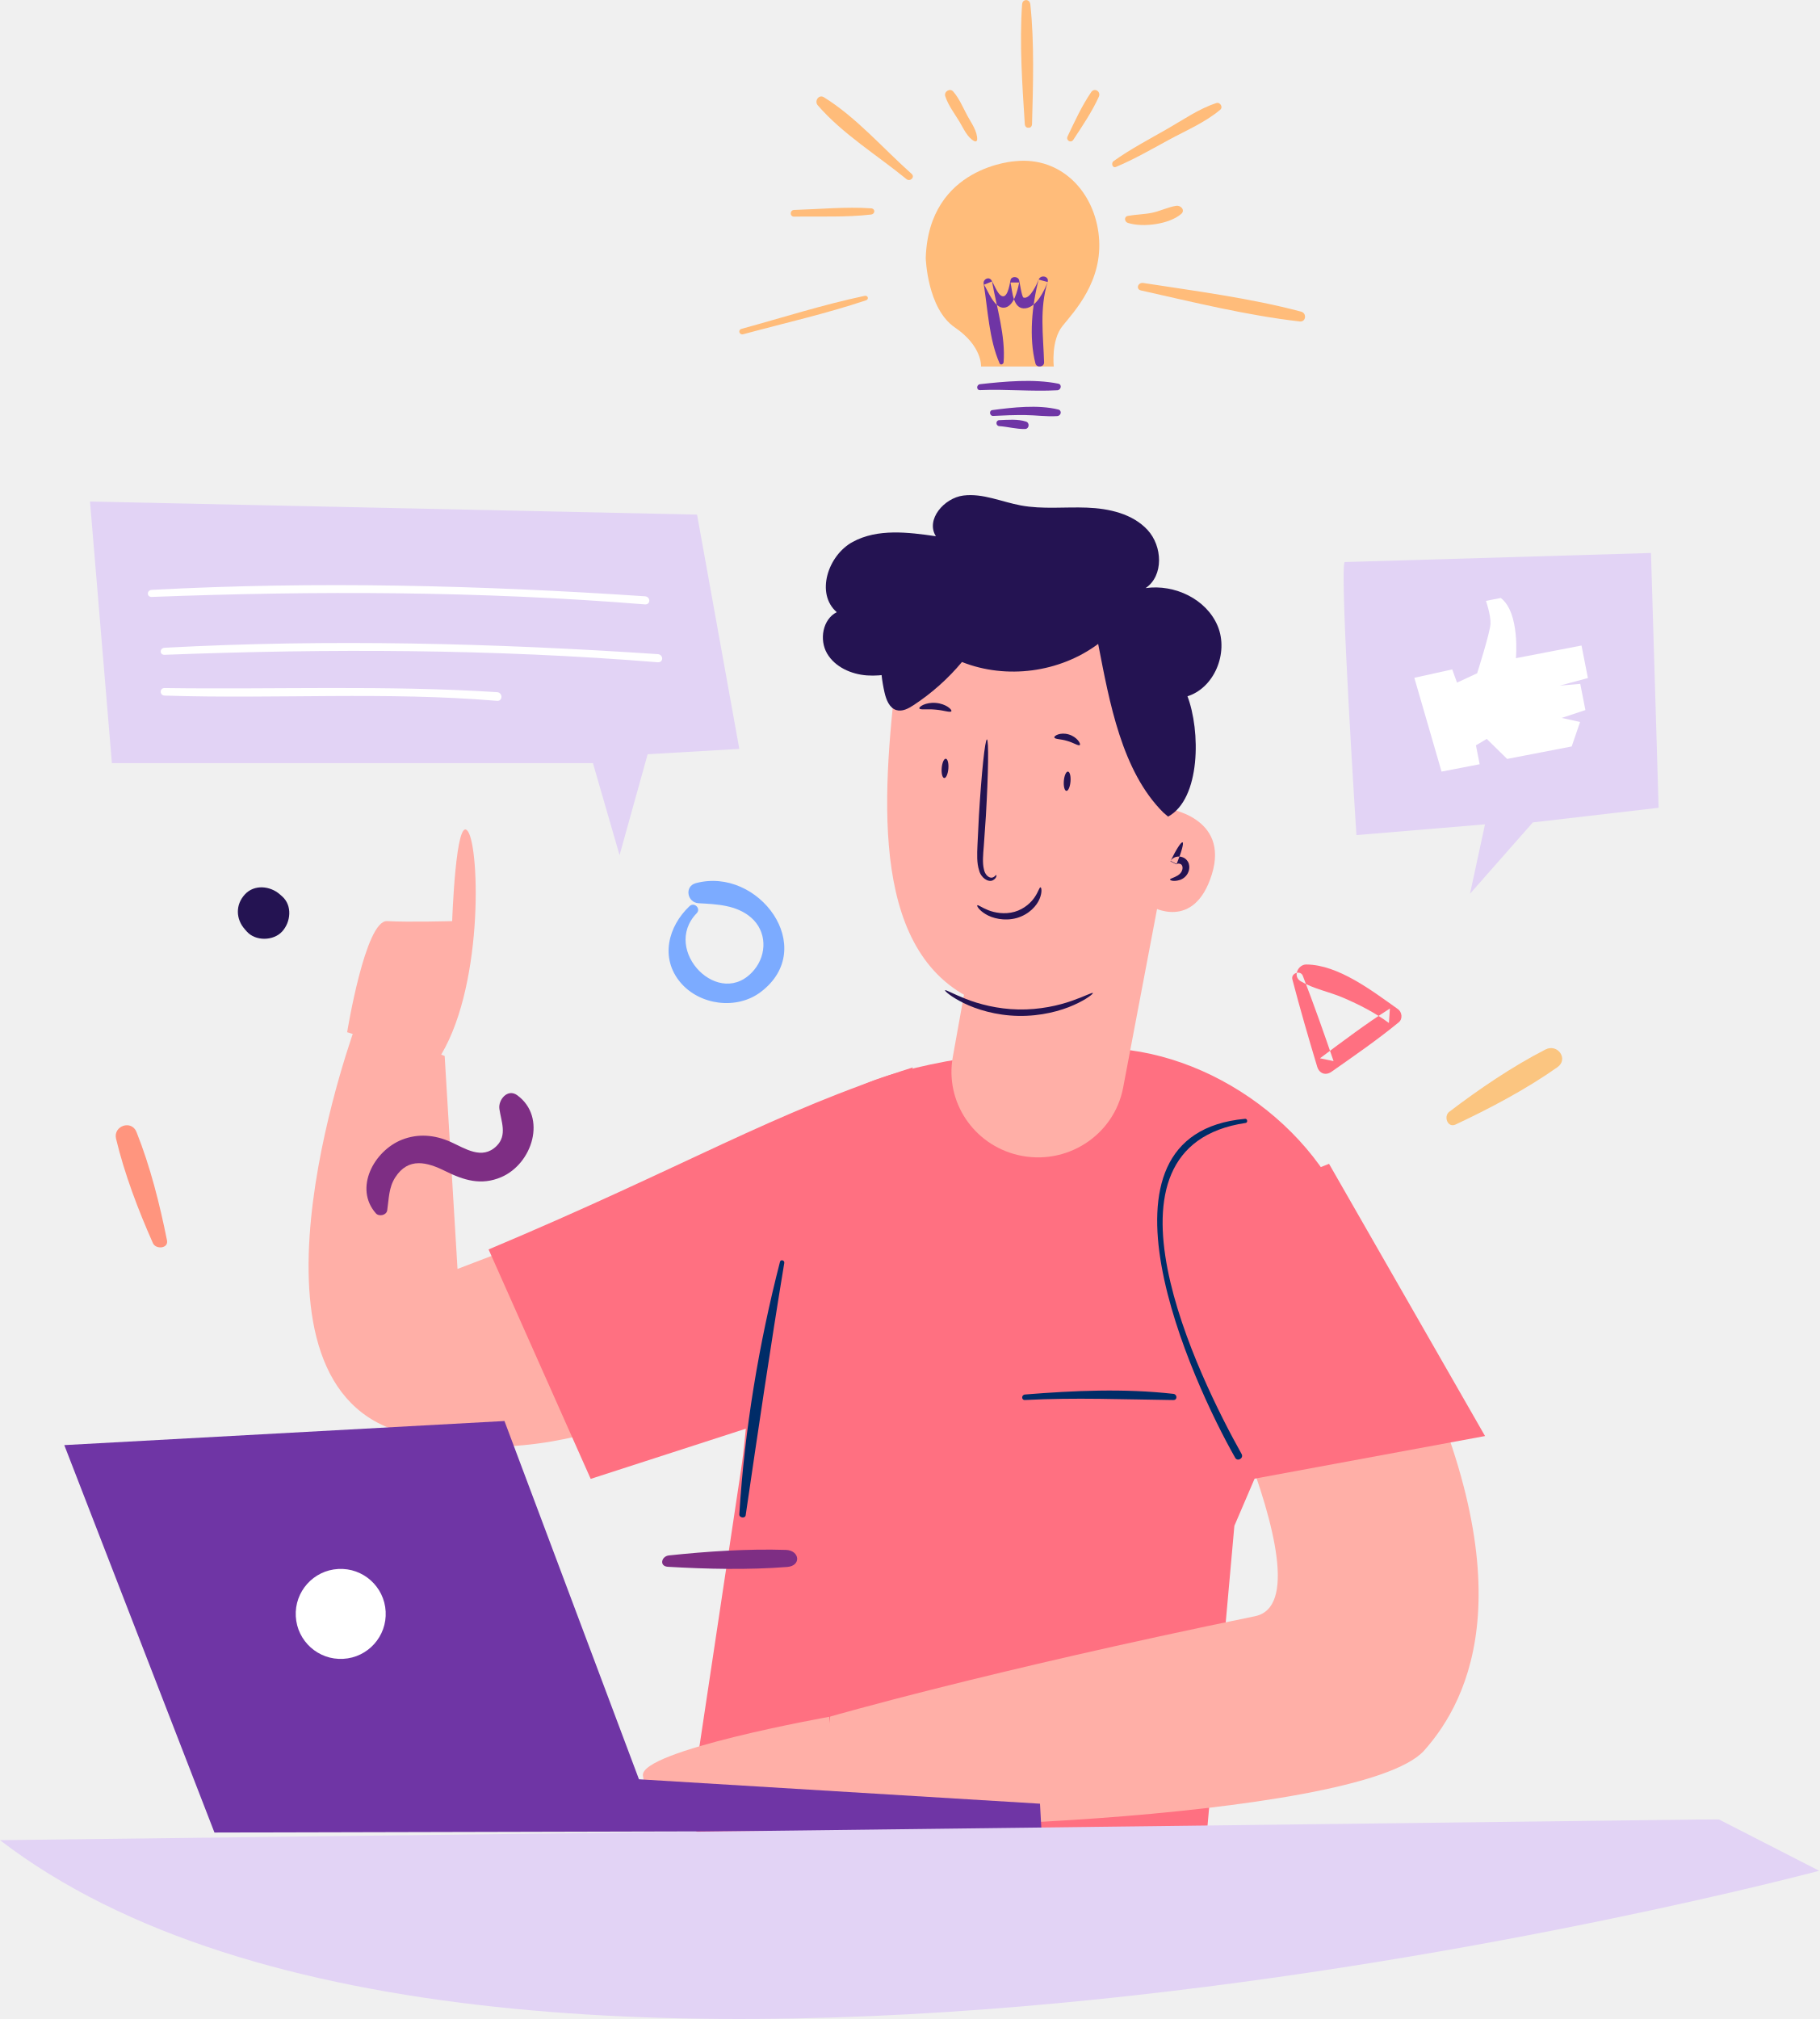
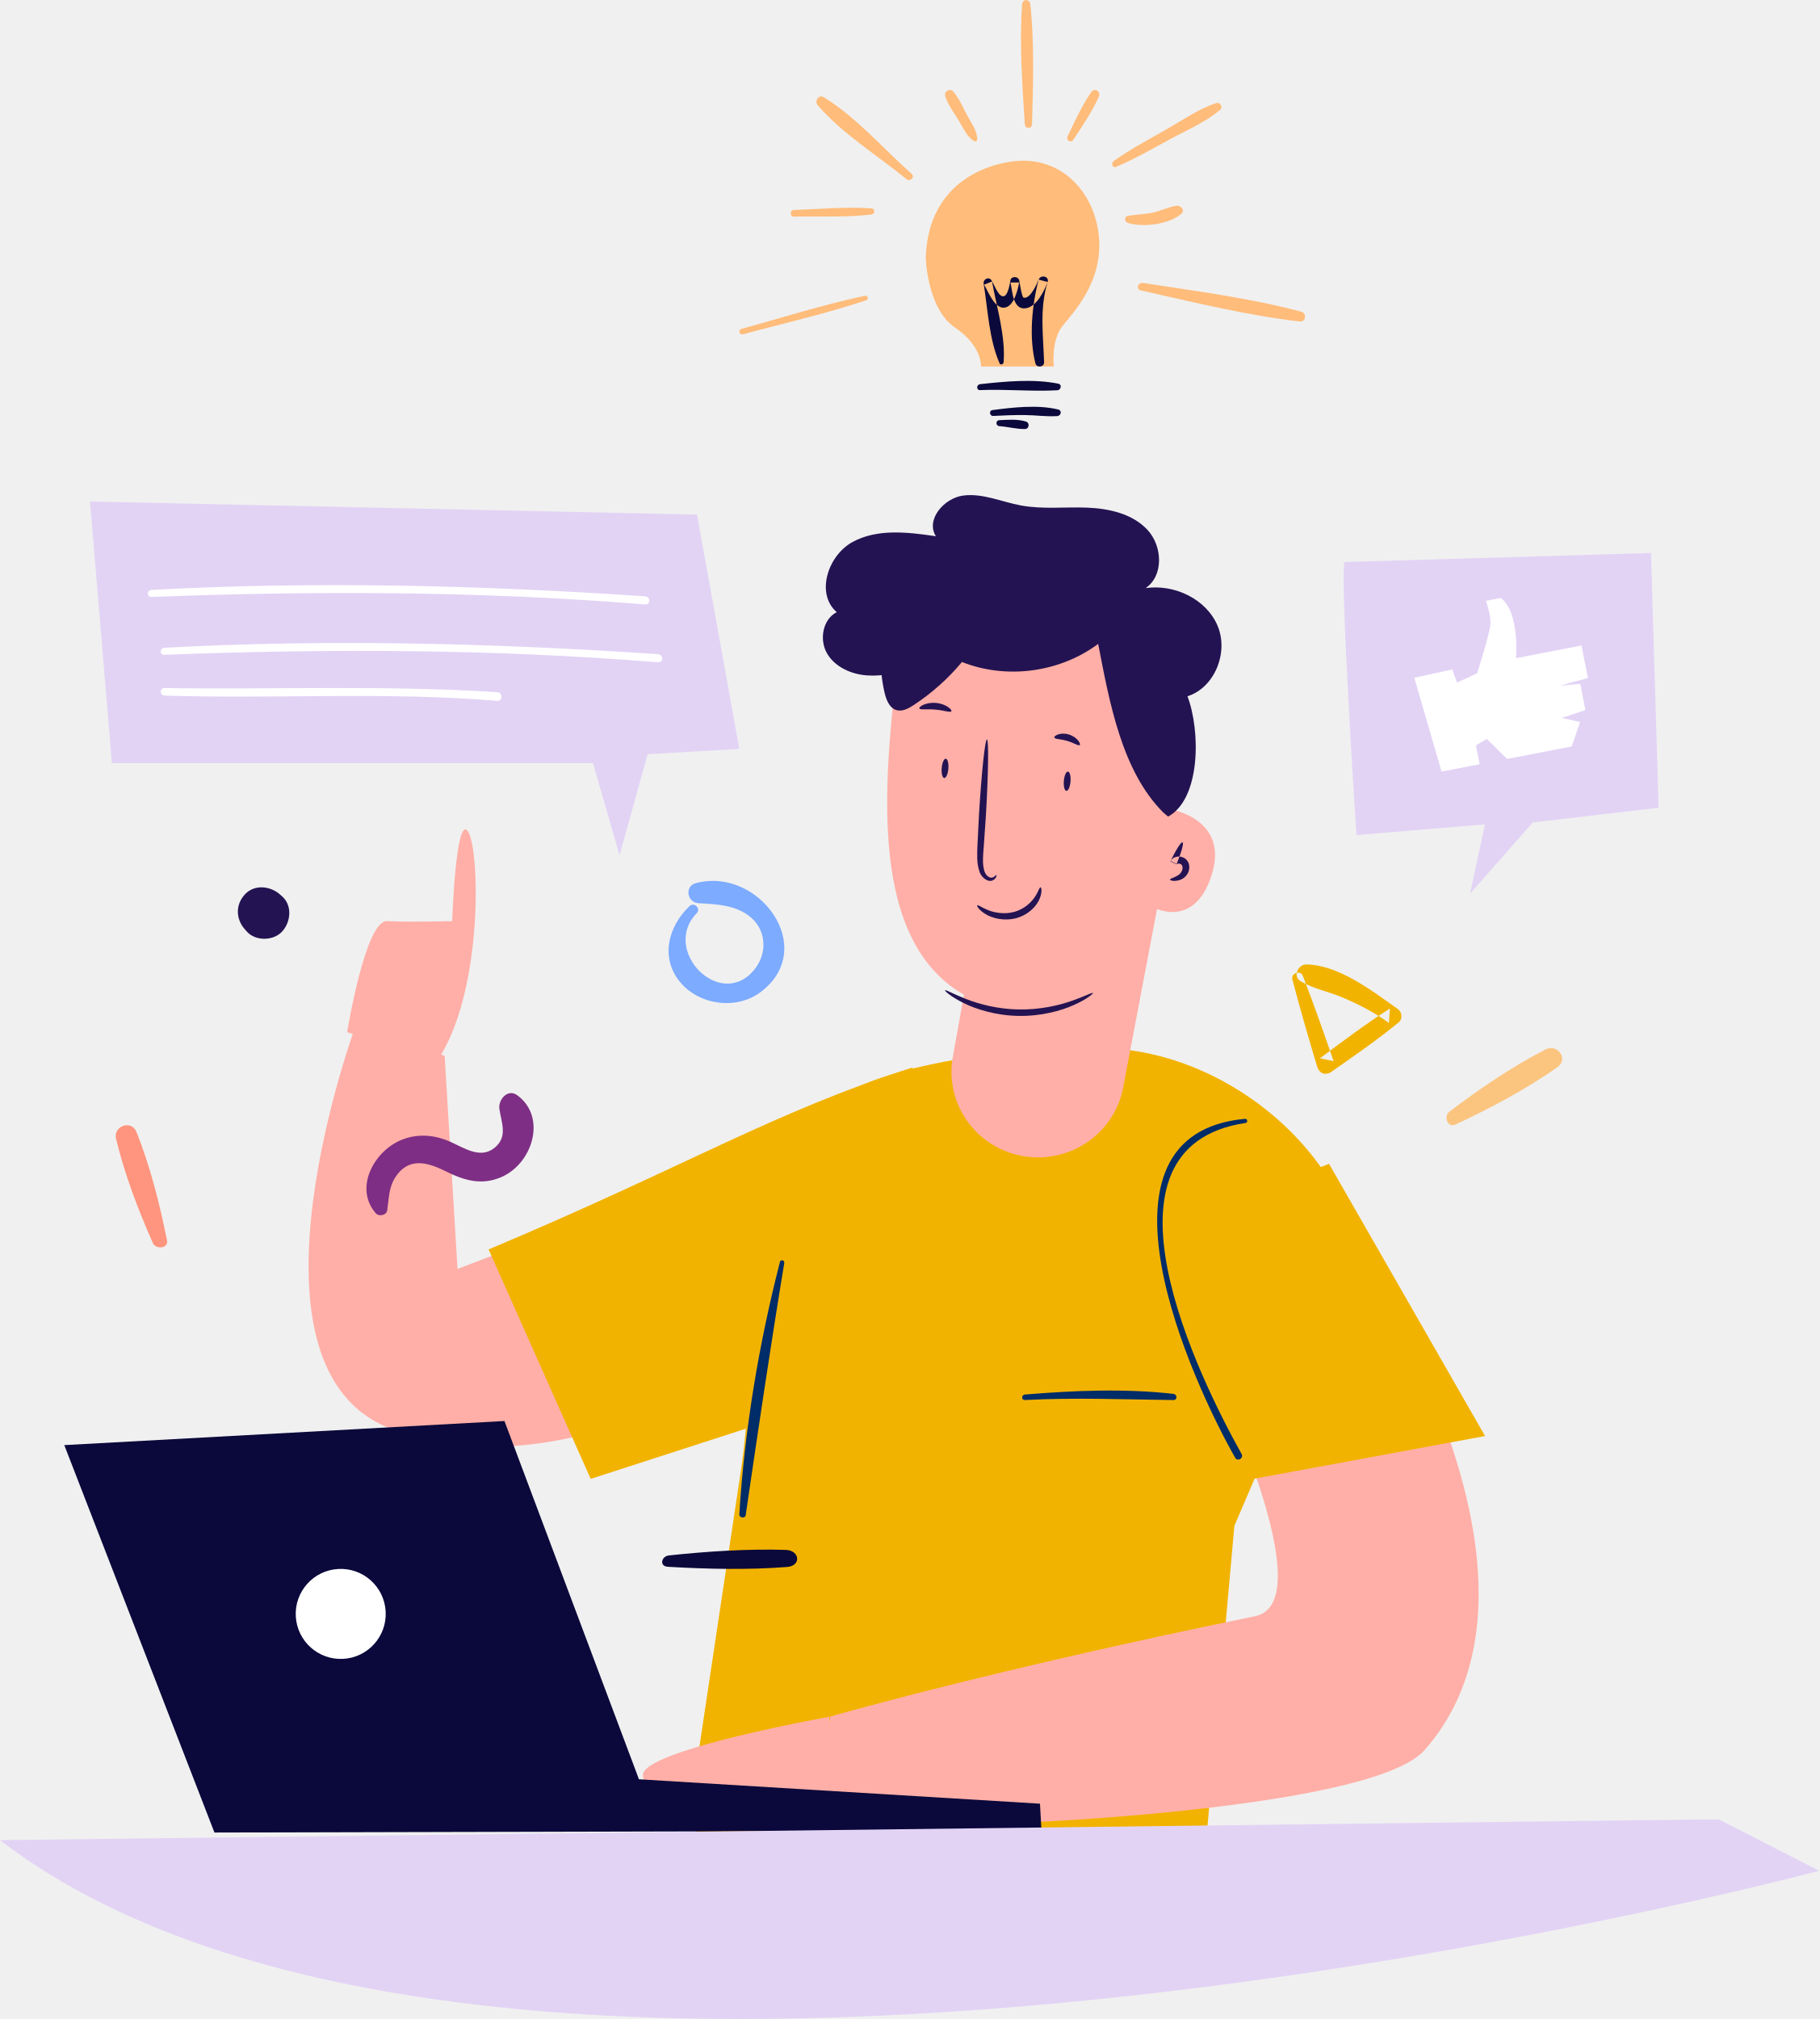
<svg xmlns="http://www.w3.org/2000/svg" xmlns:xlink="http://www.w3.org/1999/xlink" width="283px" height="314px" viewBox="0 0 283 314" version="1.1">
  <defs>
    <polygon id="path-1" points="0 0.935 282.979 0.935 282.979 32 0 32" />
    <polygon id="path-3" points="0.761 0.008 2.761 0.008 2.761 19.892 0.761 19.892" />
  </defs>
  <g id="Page-1" stroke="none" stroke-width="1" fill="none" fill-rule="evenodd">
    <g id="03" transform="translate(-66, -98)">
      <g id="Group-109" transform="translate(66, 98)">
        <path d="M107.256,140.927 C103.921,144.082 102.654,148.993 105.832,152.782 C108.825,156.351 114.619,157.108 118.356,154.262 C127.38,147.398 117.975,134.73 108.236,137.352 C106.43,137.837 106.882,140.371 108.662,140.471 C111.511,140.63 114.557,140.739 116.833,142.704 C119.277,144.818 119.33,148.391 117.325,150.821 C112.018,157.254 102.797,147.781 108.371,142.029 C109.076,141.303 107.992,140.231 107.256,140.927" id="Fill-1" fill="#7CABFF" />
-         <path d="M201.028,152.315 C202.22,156.874 203.529,161.384 204.889,165.892 C205.218,166.977 206.213,167.316 207.115,166.682 C210.664,164.193 214.218,161.746 217.579,158.99 C218.226,158.46 218.085,157.392 217.445,156.938 C213.508,154.148 208.189,150.03 203.192,150 C201.922,149.994 201.033,151.839 202.321,152.607 C204.34,153.807 206.754,154.235 208.907,155.16 C211.395,156.226 213.857,157.477 216.049,159.097 C216.101,158.349 216.148,157.598 216.198,156.85 C212.438,159.242 208.901,161.919 205.325,164.587 C206.029,164.732 206.733,164.879 207.437,165.024 C205.911,160.572 204.346,156.149 202.655,151.761 C202.298,150.836 200.774,151.343 201.028,152.315" id="Fill-3" fill="#FF7081" />
+         <path d="M201.028,152.315 C202.22,156.874 203.529,161.384 204.889,165.892 C205.218,166.977 206.213,167.316 207.115,166.682 C210.664,164.193 214.218,161.746 217.579,158.99 C218.226,158.46 218.085,157.392 217.445,156.938 C213.508,154.148 208.189,150.03 203.192,150 C201.922,149.994 201.033,151.839 202.321,152.607 C204.34,153.807 206.754,154.235 208.907,155.16 C211.395,156.226 213.857,157.477 216.049,159.097 C216.101,158.349 216.148,157.598 216.198,156.85 C212.438,159.242 208.901,161.919 205.325,164.587 C206.029,164.732 206.733,164.879 207.437,165.024 C205.911,160.572 204.346,156.149 202.655,151.761 C202.298,150.836 200.774,151.343 201.028,152.315" id="Fill-3" fill="#F2B300" />
        <path d="M226.412,174.89 C231.83,172.343 237.374,169.415 242.255,165.977 C244.046,164.714 242.281,162.25 240.392,163.222 C235.174,165.904 230.088,169.371 225.433,172.907 C224.501,173.617 225.187,175.467 226.412,174.89" id="Fill-5" fill="#FBC580" />
        <path d="M25.977,192.91 C24.848,187.274 23.378,181.424 21.235,176.061 C20.448,174.09 17.575,175.113 18.053,177.101 C19.367,182.588 21.484,188.147 23.78,193.325 C24.241,194.364 26.233,194.186 25.977,192.91" id="Fill-7" fill="#FF957E" />
        <path d="M43.882,139.402 L43.539,139.1 C42.031,137.767 39.558,137.506 38.091,139.1 C36.609,140.711 36.664,142.924 38.091,144.535 C38.193,144.649 38.293,144.761 38.393,144.877 C39.744,146.396 42.524,146.353 43.882,144.877 C45.233,143.408 45.507,140.835 43.882,139.402" id="Fill-9" fill="#241352" />
-         <path d="M187.002,293.19 C187.002,293.19 129.925,306.421 107,283.573 L115.203,229.001 C117.696,213.314 116.21,183.134 128.264,172.427 C130.596,170.354 132.842,169.323 132.842,169.323 C141.298,165.253 156.341,163.055 170.787,163 C188.334,162.933 206.394,176.155 211,193.028 L192.008,237.299 L187.002,293.19 Z" id="Fill-11" fill="#FF7081" />
+         <path d="M187.002,293.19 C187.002,293.19 129.925,306.421 107,283.573 L115.203,229.001 C117.696,213.314 116.21,183.134 128.264,172.427 C130.596,170.354 132.842,169.323 132.842,169.323 C141.298,165.253 156.341,163.055 170.787,163 C188.334,162.933 206.394,176.155 211,193.028 L192.008,237.299 L187.002,293.19 Z" id="Fill-11" fill="#F2B300" />
        <path d="M182.335,199.783 C182.335,199.783 207.935,248.749 195.226,251.356 C153.404,259.934 129.132,266.969 129.132,266.969 L127,283.093 C127.623,285.531 211.607,283.425 221.555,272.22 C228.578,264.309 237.916,246.028 218.051,206.46 L212.016,193 L182.335,199.783 Z" id="Fill-13" fill="#FFAFA7" />
        <path d="M135,172.907 L71.166,197.349 L69.168,164.228 L55.502,159 C55.502,159 35.685,212.164 60.468,222.062 C85.252,231.962 113.177,213.67 113.177,213.67 L135,172.907 Z" id="Fill-15" fill="#FFAFA7" />
-         <path d="M142,166 C120.03,173.052 106.928,181.317 76,194.315 L91.882,230 L119.255,221.145 L142,166 Z" id="Fill-17" fill="#FF7081" />
-         <polyline id="Fill-19" fill="#FF7081" points="179.006 192.407 194.978 230 231 223.337 206.732 181 178 192.407" />
+         <path d="M142,166 C120.03,173.052 106.928,181.317 76,194.315 L91.882,230 L119.255,221.145 L142,166 Z" id="Fill-17" fill="#F2B300" />
+         <polyline id="Fill-19" fill="#F2B300" points="179.006 192.407 194.978 230 231 223.337 206.732 181 178 192.407" />
        <path d="M159.435,217.734 C167.16,217.328 174.79,217.644 182.509,217.74 C183.184,217.75 183.143,216.848 182.509,216.776 C174.902,215.916 167.048,216.26 159.435,216.878 C158.861,216.926 158.849,217.766 159.435,217.734" id="Fill-21" fill="#002C68" />
        <path d="M193.684,174.001 C167.713,176.368 185.477,215.015 192.133,226.715 C192.501,227.367 193.497,226.783 193.131,226.127 C186.515,214.306 168.812,178.34 193.769,174.641 C194.126,174.588 194.047,173.967 193.684,174.001" id="Fill-23" fill="#002C68" />
        <path d="M121.326,196.244 C118.03,209.038 115.817,222.343 115.001,235.517 C114.966,236.062 115.912,236.2 115.993,235.648 C117.909,222.55 119.836,209.488 121.995,196.421 C122.064,196.005 121.437,195.813 121.326,196.244" id="Fill-25" fill="#002C68" />
        <path d="M183.297,125 C183.698,119.45 184.104,113.9 184.506,108.349 C188.881,107.12 191.157,101.54 189.409,97.355 C187.664,93.171 182.707,90.821 178.205,91.462 C181.045,89.534 180.829,84.93 178.498,82.413 C176.167,79.897 172.516,79.081 169.082,78.949 C165.649,78.817 162.175,79.232 158.797,78.608 C155.806,78.052 152.875,76.686 149.856,77.066 C146.837,77.447 143.951,80.835 145.579,83.398 C141.225,82.761 136.514,82.181 132.644,84.276 C128.775,86.37 126.833,92.329 130.157,95.206 C127.961,96.322 127.412,99.492 128.647,101.621 C129.882,103.747 132.411,104.866 134.868,105.043 C137.328,105.217 139.767,104.597 142.154,103.982" id="Fill-27" fill="#241352" />
        <path d="M182.445,114.257 L181.58,125.747 C181.58,125.747 191.264,127.065 188.506,135.975 C185.743,144.885 179.119,140.987 179.119,140.987 C179.119,140.987 177.461,163.822 154.271,156.582 C135.814,150.818 136.942,126.713 139.285,106.162 C140.194,98.2 147.66,92.725 155.459,94.257 L169.401,96.997 C177.461,98.58 183.067,106 182.445,114.257" id="Fill-29" fill="#FFAFA7" />
        <path d="M181,136 L174.705,169.15 C173.285,176.618 165.83,181.396 158.343,179.634 C151.406,177.999 146.963,171.308 148.209,164.374 L151.626,145.374 L181,136 Z" id="Fill-31" fill="#FFAFA7" />
        <path d="M154.978,136.089 C155.015,136.076 155.084,136.575 154.41,136.92 C153.711,137.248 152.589,136.533 152.301,135.359 C151.927,134.228 151.983,132.859 152.044,131.453 C152.118,129.958 152.195,128.433 152.274,126.833 C152.666,120.279 153.219,114.983 153.52,115 C153.815,115.022 153.742,120.349 153.354,126.905 C153.242,128.501 153.139,130.028 153.035,131.521 C152.917,132.94 152.807,134.178 153.033,135.131 C153.197,136.094 153.864,136.566 154.298,136.494 C154.742,136.415 154.904,136.028 154.978,136.089" id="Fill-33" fill="#241352" />
        <path d="M147.005,154.015 C147.113,153.888 148.247,154.578 150.243,155.356 C152.221,156.137 155.134,156.936 158.433,156.996 C161.737,157.057 164.683,156.368 166.698,155.659 C168.729,154.956 169.895,154.309 169.995,154.44 C170.079,154.534 169.06,155.402 167.029,156.306 C165.02,157.211 161.921,158.062 158.409,157.996 C154.9,157.933 151.846,156.967 149.879,155.989 C147.895,155.01 146.92,154.105 147.005,154.015" id="Fill-35" fill="#241352" />
        <path d="M152.021,140.794 C152.154,140.692 152.687,141.147 153.703,141.545 C154.694,141.948 156.263,142.245 157.813,141.808 C159.362,141.362 160.441,140.313 160.983,139.476 C161.544,138.628 161.676,137.985 161.854,138 C161.988,137.998 162.156,138.71 161.713,139.78 C161.294,140.823 160.11,142.206 158.164,142.77 C156.208,143.315 154.337,142.801 153.308,142.169 C152.242,141.529 151.909,140.862 152.021,140.794" id="Fill-37" fill="#241352" />
        <path d="M182,136.794 C181.986,136.628 182.566,136.546 183.209,136.151 C183.53,135.947 183.809,135.657 183.91,135.251 C184.013,134.838 183.895,134.453 183.572,134.35 C183.306,134.247 183.053,134.333 182.994,134.43 L182.059,133.949 C182.935,132.149 183.718,130.905 183.948,131.006 C184.174,131.107 183.777,132.518 183.024,134.373 L182.091,133.89 C182.483,133.226 183.342,133.075 183.963,133.327 C184.418,133.476 184.819,133.93 184.927,134.359 C185.055,134.796 185.001,135.218 184.87,135.567 C184.614,136.279 184.009,136.697 183.543,136.85 C182.568,137.157 181.996,136.917 182,136.794" id="Fill-39" fill="#241352" />
        <path d="M164.007,114.698 C163.908,114.44 164.936,113.834 166.234,114.22 C167.535,114.598 168.162,115.69 167.964,115.862 C167.771,116.066 167.019,115.512 165.997,115.228 C164.986,114.914 164.083,114.982 164.007,114.698" id="Fill-41" fill="#241352" />
        <path d="M143.01,110.176 C142.882,109.928 144.01,109.176 145.588,109.322 C147.167,109.456 148.149,110.396 147.981,110.616 C147.822,110.866 146.794,110.46 145.5,110.36 C144.205,110.23 143.124,110.45 143.01,110.176" id="Fill-43" fill="#241352" />
        <path d="M180.968,126.379 C174.485,119.934 172.58,109.197 170.821,100.144 C164.818,104.602 156.558,105.698 149.636,102.956 C147.462,105.56 144.91,107.833 142.089,109.678 C141.286,110.203 140.334,110.714 139.422,110.432 C138.334,110.097 137.85,108.826 137.59,107.698 C136.762,104.086 136.733,100.22 137.968,96.733 C139.204,93.244 141.792,90.181 145.186,88.842 C148.811,87.409 152.892,88.032 156.655,89.027 C162.325,90.527 167.791,92.829 172.848,95.848 C177.808,98.81 182.574,102.731 184.677,108.188 C186.782,113.642 186.773,124.242 181.699,127" id="Fill-45" fill="#241352" />
        <path d="M165.882,123 C165.594,122.982 165.416,122.294 165.48,121.466 C165.546,120.637 165.832,119.982 166.118,120 C166.406,120.018 166.586,120.706 166.518,121.534 C166.454,122.361 166.168,123.018 165.882,123" id="Fill-47" fill="#241352" />
        <path d="M146.881,121 C146.593,120.982 146.415,120.294 146.481,119.466 C146.545,118.637 146.831,117.982 147.117,118 C147.405,118.018 147.585,118.706 147.519,119.534 C147.453,120.361 147.169,121.018 146.881,121" id="Fill-49" fill="#241352" />
        <path d="M54,160.531 C54,160.531 56.826,143.066 60.205,143.254 C63.583,143.442 70.336,143.254 70.336,143.254 C70.336,143.254 70.9,126.642 72.778,129.285 C74.653,131.928 75.243,154.278 68.006,165 L54,160.531 Z" id="Fill-51" fill="#FFAFA7" />
        <path d="M129,267 C129,267 99.428,272.263 100.008,276.165 C100.585,280.066 102.662,284 102.662,284 L129,283.37 L129,267 Z" id="Fill-53" fill="#FFAFA7" />
-         <polygon id="Fill-55" fill="#6F35A5" points="162 284.691 161.771 280.515 99.39 276.718 78.469 221 10 224.747 33.359 285" />
+         <polygon id="Fill-55" fill="#0b093b" points="162 284.691 161.771 280.515 99.39 276.718 78.469 221 10 224.747 33.359 285" />
        <path d="M48.008,251.274 C48.16,254.031 50.518,256.143 53.277,255.992 C56.034,255.84 58.147,253.483 57.992,250.724 C57.841,247.967 55.484,245.855 52.727,246.008 C49.968,246.16 47.857,248.518 48.008,251.274" id="Fill-57" fill="#FFFFFF" />
        <path d="M46.011,251.385 C46.224,255.245 49.526,258.202 53.385,257.989 C57.246,257.778 60.201,254.476 59.989,250.615 C59.778,246.755 56.476,243.798 52.615,244.011 C48.755,244.222 45.798,247.524 46.011,251.385" id="Fill-59" fill="#FFFFFF" />
        <g id="Group-63" transform="translate(0, 282)">
          <mask id="mask-2" fill="white">
            <use xlink:href="#path-1" />
          </mask>
          <g id="Clip-62" />
          <path d="M-0.001,4.188 L267.325,0.935 L282.979,8.949 C282.979,8.949 77.762,63.857 -0.001,4.188" id="Fill-61" fill="#E2D3F5" mask="url(#mask-2)" />
        </g>
        <path d="M158.032,25.057 C158.032,25.057 144.454,25.732 144,40.129 C144,40.129 144.228,48.001 148.528,50.925 C152.827,53.848 152.6,57 152.6,57 L163.914,57 C163.914,57 163.463,52.951 165.273,50.7 C167.083,48.45 171.609,43.728 170.932,36.755 C170.252,29.78 165.045,24.382 158.032,25.057" id="Fill-64" fill="#FFBC7A" />
-         <path d="M152.458,60.673 C156.455,60.493 160.499,60.919 164.471,60.695 C165.043,60.661 165.239,59.795 164.613,59.669 C160.752,58.893 156.339,59.323 152.458,59.747 C151.863,59.811 151.832,60.701 152.458,60.673" id="Fill-66" fill="#6F35A5" />
-         <path d="M154.486,64.689 C156.141,64.599 157.808,64.535 159.467,64.551 C161.118,64.567 162.81,64.823 164.451,64.711 C165.054,64.669 165.24,63.841 164.6,63.685 C161.424,62.909 157.562,63.357 154.353,63.779 C153.804,63.853 153.932,64.719 154.486,64.689" id="Fill-68" fill="#6F35A5" />
-         <path d="M155.435,66.272 C156.758,66.366 158.124,66.75 159.442,66.722 C160.094,66.706 160.213,65.762 159.593,65.562 C158.313,65.148 156.762,65.292 155.435,65.346 C154.851,65.37 154.859,66.23 155.435,66.272" id="Fill-70" fill="#6F35A5" />
-         <path d="M156.111,56.351 C156.437,52.277 155.025,47.77 154.309,43.772 C153.897,43.941 153.488,44.108 153.077,44.278 C153.671,45.223 154.655,47.952 156.167,47.854 C157.73,47.753 158.311,45.043 158.529,43.939 L157.182,43.939 C157.484,45.198 157.521,48.233 159.554,47.945 C161.276,47.702 162.436,45.219 162.962,43.857 C162.499,43.732 162.031,43.607 161.563,43.482 C160.523,47.467 160.024,52.512 161.064,56.527 C161.252,57.25 162.431,57.106 162.409,56.351 C162.281,52.129 161.674,47.996 162.962,43.857 C163.241,42.968 161.896,42.653 161.563,43.482 C161.371,43.952 160.259,46.626 159.206,46.281 C158.94,46.194 158.59,43.81 158.529,43.58 C158.374,42.956 157.306,42.907 157.182,43.58 C157.029,44.398 156.679,46.628 155.686,45.961 C155.112,45.576 154.605,44.204 154.241,43.616 C153.826,42.943 152.896,43.419 153.009,44.121 C153.66,48.119 153.839,52.777 155.491,56.516 C155.634,56.838 156.089,56.635 156.111,56.351" id="Fill-72" fill="#6F35A5" />
+         <path d="M152.458,60.673 C156.455,60.493 160.499,60.919 164.471,60.695 C165.043,60.661 165.239,59.795 164.613,59.669 C160.752,58.893 156.339,59.323 152.458,59.747 C151.863,59.811 151.832,60.701 152.458,60.673" id="Fill-66" fill="#0b093b" />
+         <path d="M154.486,64.689 C156.141,64.599 157.808,64.535 159.467,64.551 C161.118,64.567 162.81,64.823 164.451,64.711 C165.054,64.669 165.24,63.841 164.6,63.685 C161.424,62.909 157.562,63.357 154.353,63.779 C153.804,63.853 153.932,64.719 154.486,64.689" id="Fill-68" fill="#0b093b" />
+         <path d="M155.435,66.272 C156.758,66.366 158.124,66.75 159.442,66.722 C160.094,66.706 160.213,65.762 159.593,65.562 C158.313,65.148 156.762,65.292 155.435,65.346 C154.851,65.37 154.859,66.23 155.435,66.272" id="Fill-70" fill="#0b093b" />
+         <path d="M156.111,56.351 C156.437,52.277 155.025,47.77 154.309,43.772 C153.897,43.941 153.488,44.108 153.077,44.278 C153.671,45.223 154.655,47.952 156.167,47.854 C157.73,47.753 158.311,45.043 158.529,43.939 L157.182,43.939 C157.484,45.198 157.521,48.233 159.554,47.945 C161.276,47.702 162.436,45.219 162.962,43.857 C162.499,43.732 162.031,43.607 161.563,43.482 C160.523,47.467 160.024,52.512 161.064,56.527 C161.252,57.25 162.431,57.106 162.409,56.351 C162.281,52.129 161.674,47.996 162.962,43.857 C163.241,42.968 161.896,42.653 161.563,43.482 C161.371,43.952 160.259,46.626 159.206,46.281 C158.94,46.194 158.59,43.81 158.529,43.58 C158.374,42.956 157.306,42.907 157.182,43.58 C157.029,44.398 156.679,46.628 155.686,45.961 C155.112,45.576 154.605,44.204 154.241,43.616 C153.826,42.943 152.896,43.419 153.009,44.121 C153.66,48.119 153.839,52.777 155.491,56.516 C155.634,56.838 156.089,56.635 156.111,56.351" id="Fill-72" fill="#0b093b" />
        <path d="M115.625,51.977 C121.969,50.261 128.516,48.782 134.71,46.705 C135.205,46.538 135.024,45.9 134.486,46.014 C128.029,47.377 121.69,49.409 115.353,51.142 C114.733,51.312 114.997,52.147 115.625,51.977" id="Fill-74" fill="#FFBC7A" />
        <path d="M123.544,33.692 C127.485,33.618 131.586,33.826 135.496,33.364 C136.153,33.286 136.183,32.446 135.496,32.4 C131.566,32.126 127.482,32.534 123.544,32.652 C122.822,32.674 122.815,33.706 123.544,33.692" id="Fill-76" fill="#FFBC7A" />
        <path d="M141.81,27.045 C137.396,23.122 133.182,18.226 128.153,15.122 C127.365,14.636 126.632,15.716 127.204,16.378 C131.061,20.838 136.473,24.152 141.01,27.861 C141.569,28.319 142.369,27.54 141.81,27.045" id="Fill-78" fill="#FFBC7A" />
        <path d="M151.999,21.709 C152.041,20.404 151.1,19.15 150.511,18.064 C149.815,16.78 149.213,15.292 148.255,14.217 C147.77,13.675 146.791,14.229 147.04,14.982 C147.504,16.387 148.46,17.634 149.218,18.879 C149.857,19.94 150.477,21.422 151.581,21.966 C151.773,22.061 151.99,21.95 151.999,21.709" id="Fill-80" fill="#FFBC7A" />
        <g id="Group-84" transform="translate(158, 0)">
          <mask id="mask-4" fill="white">
            <use xlink:href="#path-3" />
          </mask>
          <g id="Clip-83" />
          <path d="M2.532,19.293 C2.702,13.199 2.91,6.753 2.27,0.691 C2.174,-0.206 1.05,-0.235 0.986,0.691 C0.566,6.777 1.014,13.207 1.408,19.293 C1.458,20.084 2.51,20.1 2.532,19.293" id="Fill-82" fill="#FFBC7A" mask="url(#mask-4)" />
        </g>
        <path d="M166.948,21.749 C168.366,19.589 169.842,17.424 170.919,15.057 C171.301,14.222 170.243,13.582 169.73,14.334 C168.272,16.472 167.179,18.871 166.062,21.213 C165.772,21.827 166.575,22.317 166.948,21.749" id="Fill-85" fill="#FFBC7A" />
        <path d="M173.588,25.96 C176.433,24.767 179.112,23.217 181.819,21.745 C184.491,20.294 187.484,19.031 189.812,17.063 C190.286,16.66 189.781,15.839 189.206,16.028 C186.481,16.912 184.016,18.651 181.536,20.065 C178.73,21.667 175.841,23.186 173.208,25.065 C172.797,25.358 173.033,26.191 173.588,25.96" id="Fill-87" fill="#FFBC7A" />
        <path d="M175.445,34.669 C177.82,35.421 181.902,34.866 183.745,33.264 C184.387,32.707 183.703,31.89 182.94,32.012 C181.673,32.212 180.504,32.817 179.242,33.084 C177.986,33.349 176.701,33.345 175.445,33.578 C174.797,33.699 174.909,34.497 175.445,34.669" id="Fill-89" fill="#FFBC7A" />
        <path d="M177.484,45.172 C185.563,46.98 193.9,49.046 202.165,49.993 C203.163,50.107 203.298,48.709 202.398,48.469 C194.479,46.362 185.977,45.269 177.842,44.01 C177.006,43.882 176.629,44.98 177.484,45.172" id="Fill-91" fill="#FFBC7A" />
        <path d="M60.229,188.242 C60.505,186.432 60.452,184.708 61.48,183.111 C63.531,179.93 66.441,180.731 69.258,182.129 C72.13,183.555 74.832,184.408 77.954,183.078 C82.829,180.997 85.115,173.749 80.465,170.34 C78.959,169.235 77.476,171.058 77.678,172.454 C77.958,174.404 78.94,176.548 77.245,178.225 C74.98,180.467 72.323,178.585 70.062,177.579 C67.619,176.493 65.024,176.255 62.504,177.258 C58.167,178.988 55.022,184.786 58.467,188.701 C58.952,189.254 60.111,189.005 60.229,188.242" id="Fill-93" fill="#7E2E84" />
-         <path d="M103.89,243.671 C109.976,244.029 116.373,244.173 122.45,243.698 C124.683,243.522 124.407,241.111 122.241,241.045 C116.257,240.859 109.986,241.273 104.056,241.903 C102.867,242.029 102.511,243.589 103.89,243.671" id="Fill-95" fill="#7E2E84" />
+         <path d="M103.89,243.671 C109.976,244.029 116.373,244.173 122.45,243.698 C124.683,243.522 124.407,241.111 122.241,241.045 C116.257,240.859 109.986,241.273 104.056,241.903 C102.867,242.029 102.511,243.589 103.89,243.671" id="Fill-95" fill="#0b093b" />
        <path d="M209.154,87.412 C208.344,88.994 210.994,129.878 210.994,129.878 L230.992,128.206 L228.66,139 L238.432,127.905 L258,125.63 L256.812,86 L209.154,87.412 Z" id="Fill-97" fill="#E2D3F5" />
        <path d="M220,105.414 L224.235,120 L230.162,118.855 L229.583,115.918 L231.264,114.917 L234.439,118.029 L244.479,116.09 L245.78,112.286 L242.923,111.653 L246.611,110.431 L245.81,106.356 L242.62,106.633 L247,105.45 L246.004,100.393 L235.802,102.363 C235.802,102.363 236.46,95.297 233.448,93 L231.142,93.447 C231.142,93.447 231.92,95.665 231.847,97.033 C231.777,98.4 229.771,104.711 229.771,104.711 L226.638,106.163 L225.895,104.106 L220,105.414 Z" id="Fill-99" fill="#FFFFFF" />
        <polygon id="Fill-101" fill="#E2D3F5" points="14 78 17.406 118.685 92.232 118.685 96.373 133 100.742 117.302 115 116.472 108.428 80.032" />
        <path d="M23.598,92.836 C49.221,91.86 74.754,91.926 100.314,93.997 C101.226,94.07 101.231,92.797 100.314,92.735 C74.784,91.021 49.168,90.368 23.598,91.74 C22.806,91.783 22.796,92.866 23.598,92.836" id="Fill-103" fill="#FFFFFF" />
        <path d="M25.598,101.836 C51.22,100.86 76.755,100.926 102.314,102.997 C103.226,103.07 103.231,101.797 102.314,101.733 C76.785,100.021 51.169,99.368 25.598,100.741 C24.806,100.784 24.796,101.866 25.598,101.836" id="Fill-105" fill="#FFFFFF" />
        <path d="M25.602,108.179 C42.91,108.731 60.018,107.543 77.31,108.997 C78.227,109.075 78.233,107.707 77.31,107.647 C60.037,106.537 42.895,107.247 25.602,107.007 C24.797,106.995 24.802,108.153 25.602,108.179" id="Fill-107" fill="#FFFFFF" />
      </g>
    </g>
  </g>
</svg>
